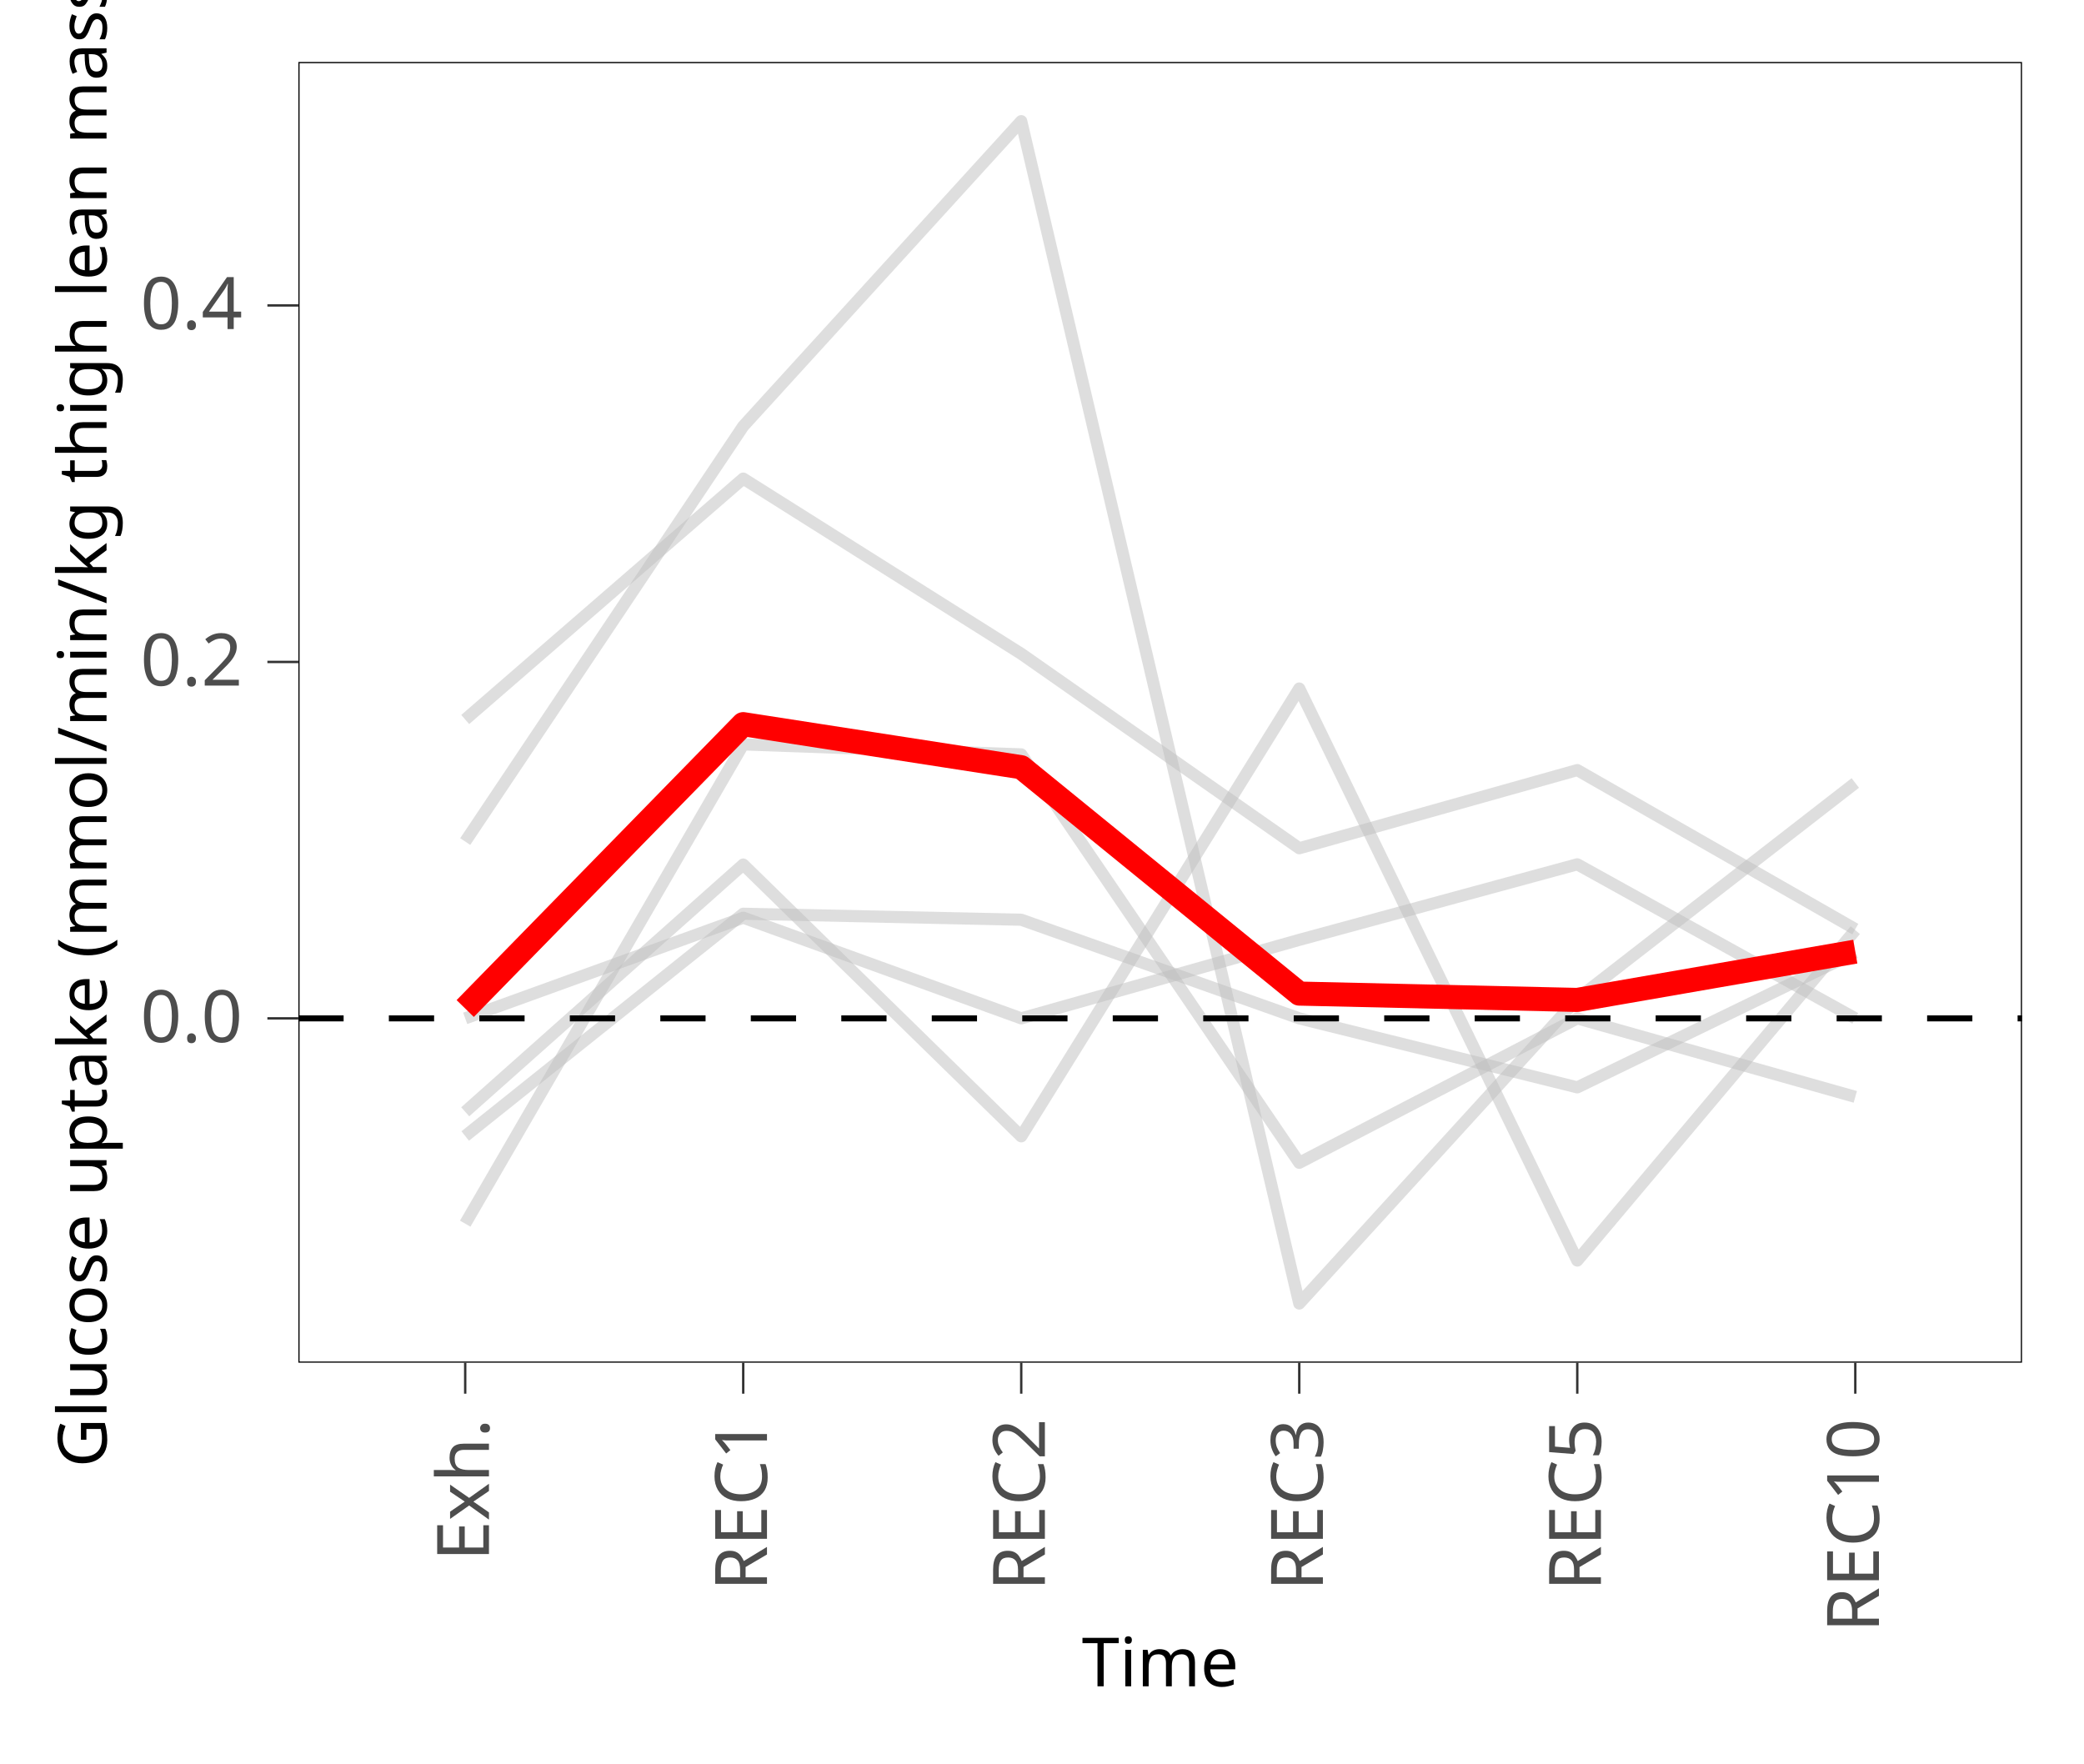
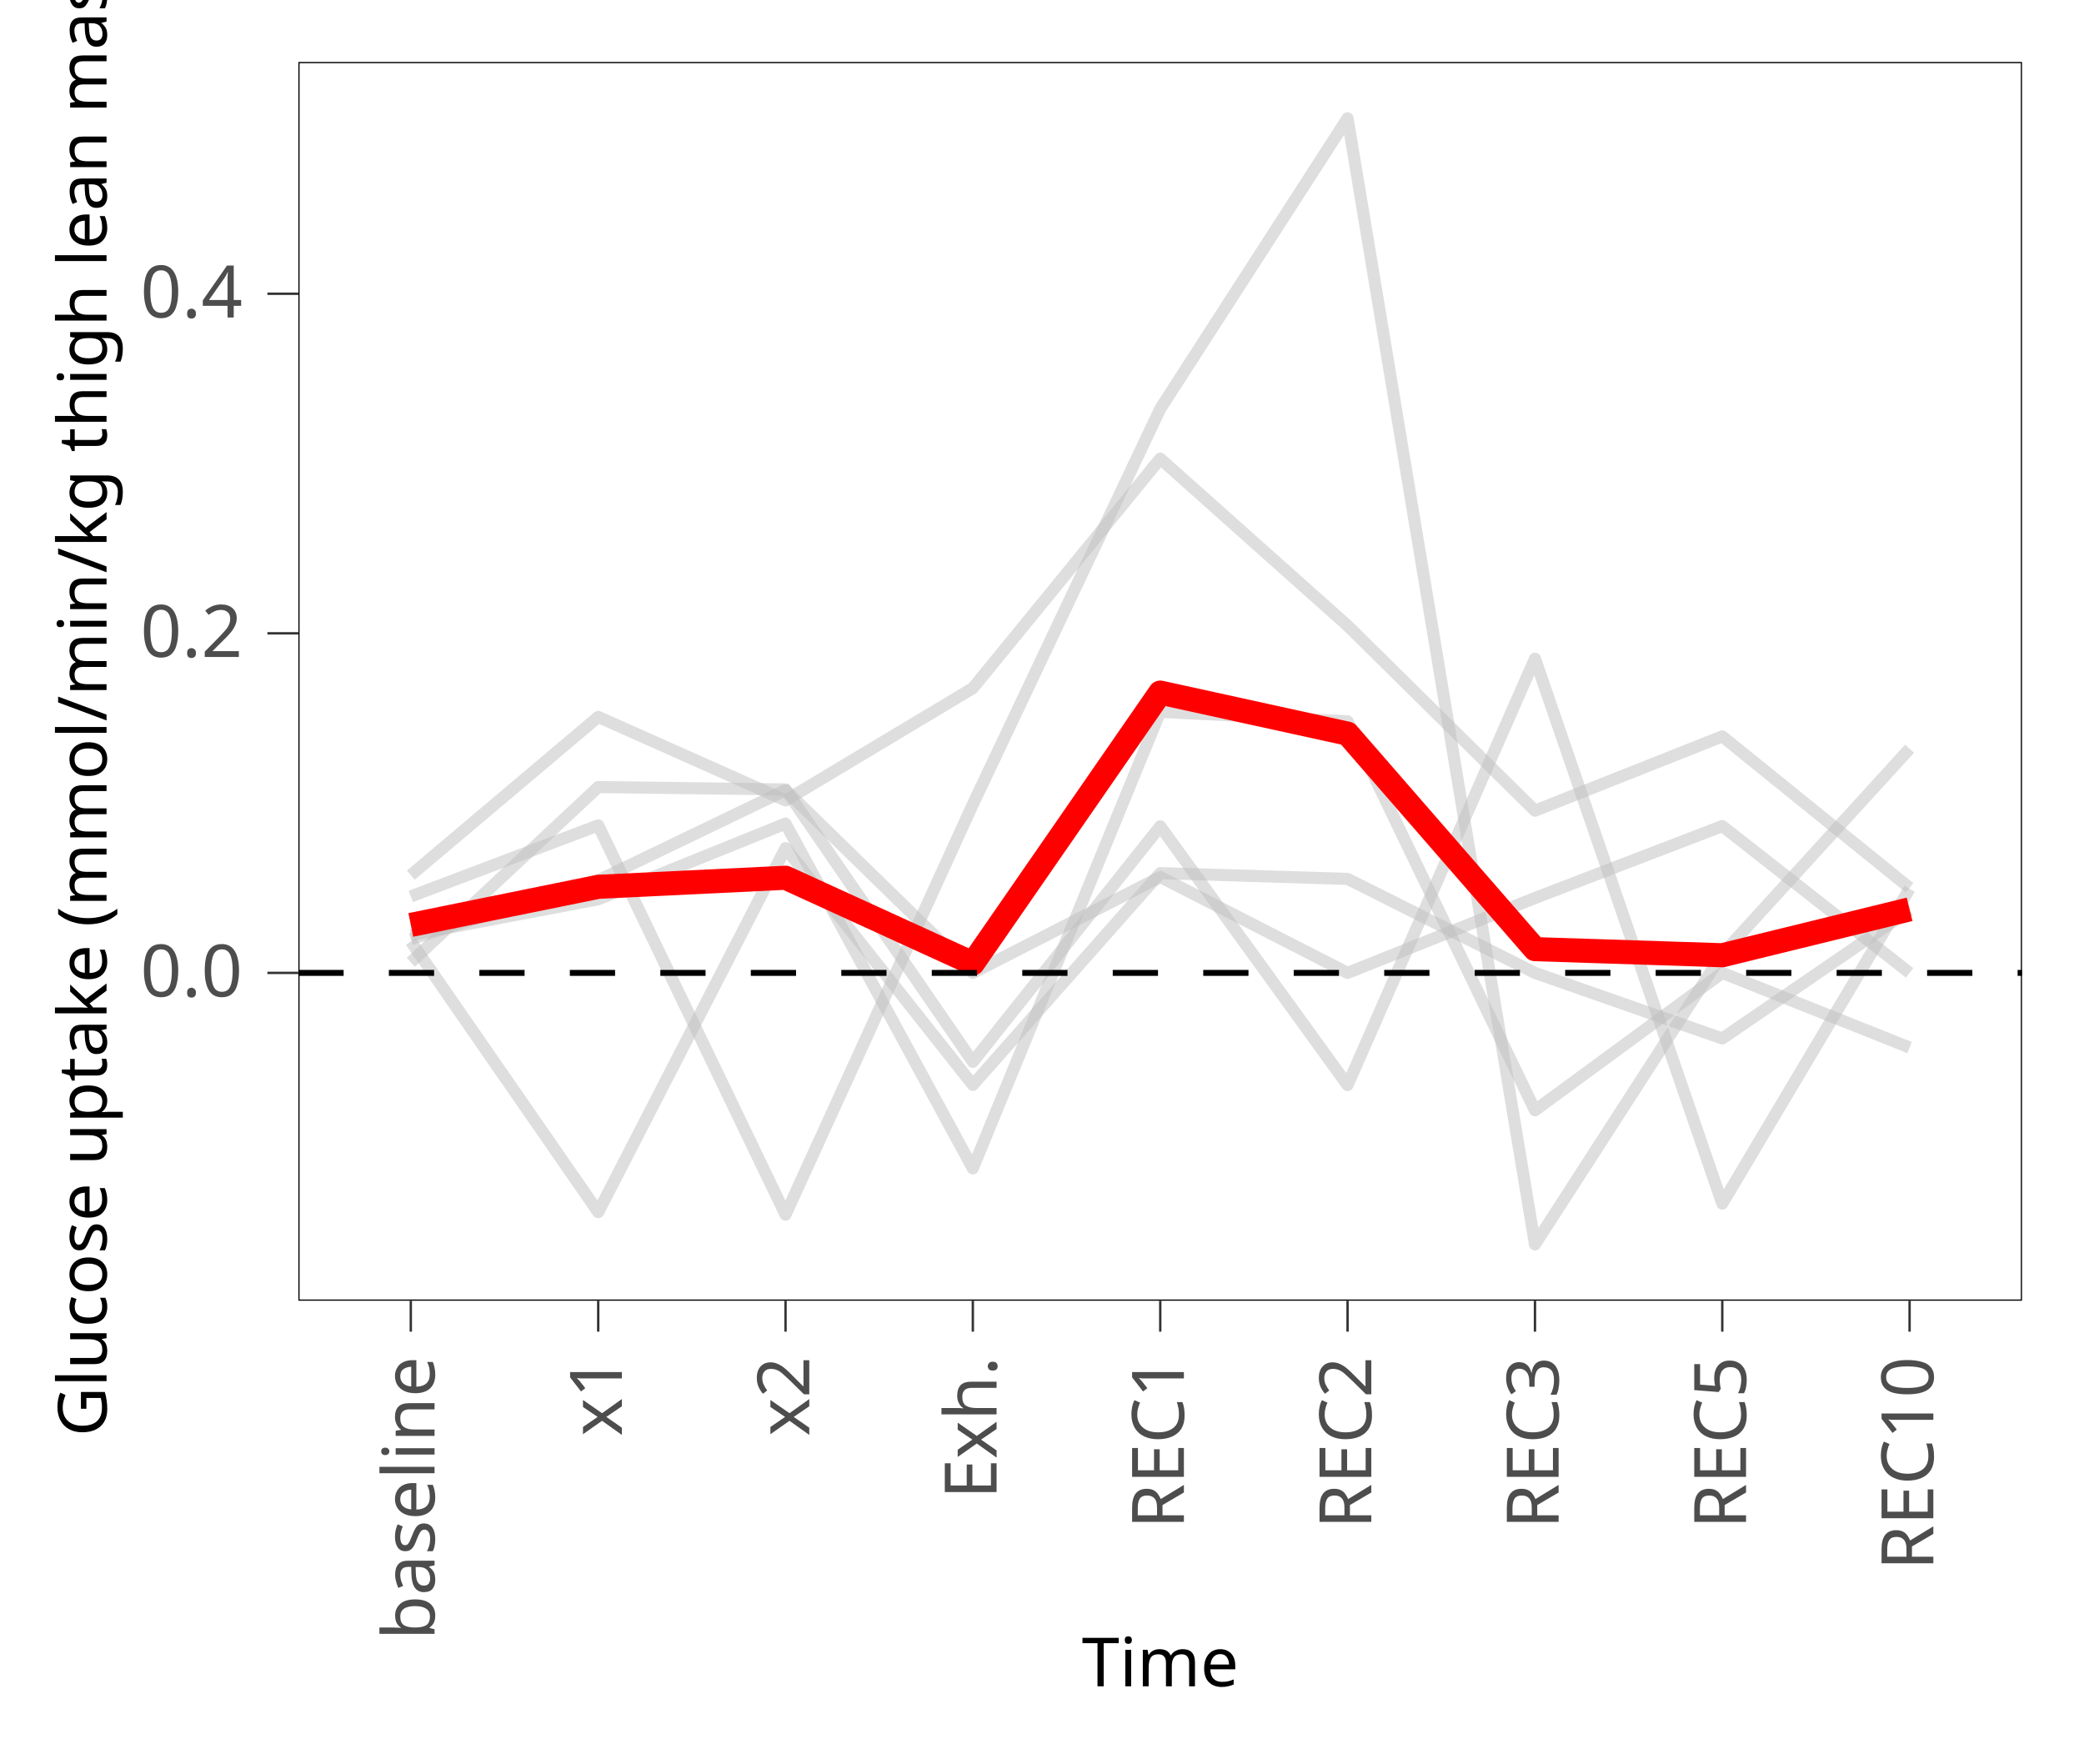
<svg xmlns="http://www.w3.org/2000/svg" class="svglite" width="184.25pt" height="155.91pt" viewBox="0 0 184.25 155.91">
  <defs>
    <style type="text/css">
    .svglite line, .svglite polyline, .svglite polygon, .svglite path, .svglite rect, .svglite circle {
      fill: none;
      stroke: #000000;
      stroke-linecap: round;
      stroke-linejoin: round;
      stroke-miterlimit: 10.00;
    }
    .svglite text {
      white-space: pre;
    }
  </style>
  </defs>
  <rect width="100%" height="100%" style="stroke: none; fill: none;" />
  <defs>
    <clipPath id="cpMC4wMHwxODQuMjV8MC4wMHwxNTUuOTE=">
      <rect x="0.00" y="0.00" width="184.25" height="155.91" />
    </clipPath>
  </defs>
  <g clip-path="url(#cpMC4wMHwxODQuMjV8MC4wMHwxNTUuOTE=)">
</g>
  <defs>
-     <clipPath id="cpMjYuMzh8MTc4Ljc3fDUuNDh8MTIwLjQ3">
-       <rect x="26.38" y="5.48" width="152.39" height="114.99" />
+     <clipPath id="cpMjYuMzh8MTc4Ljc3fDUuNDh8MTE0Ljk5">
+       <rect x="26.38" y="5.48" width="152.39" height="109.51" />
    </clipPath>
  </defs>
-   <g clip-path="url(#cpMjYuMzh8MTc4Ljc3fDUuNDh8MTIwLjQ3)">
-     <polyline points="41.13,100.43 65.71,80.78 90.29,81.31 114.87,90.03 139.45,96.13 164.03,84.21 " style="stroke-width: 1.07; stroke: #BEBEBE; stroke-opacity: 0.50; stroke-linecap: butt;" />
-     <polyline points="41.13,98.29 65.71,76.43 90.29,100.46 114.87,60.87 139.45,111.44 164.03,82.23 " style="stroke-width: 1.07; stroke: #BEBEBE; stroke-opacity: 0.50; stroke-linecap: butt;" />
-     <polyline points="41.13,74.40 65.71,37.68 90.29,10.71 114.87,115.24 139.45,88.30 164.03,69.22 " style="stroke-width: 1.07; stroke: #BEBEBE; stroke-opacity: 0.50; stroke-linecap: butt;" />
-     <polyline points="41.13,90.03 65.71,81.13 90.29,90.03 114.87,83.09 139.45,76.41 164.03,90.03 " style="stroke-width: 1.07; stroke: #BEBEBE; stroke-opacity: 0.50; stroke-linecap: butt;" />
-     <polyline points="41.13,108.18 65.71,65.81 90.29,66.69 114.87,102.80 139.45,90.03 164.03,96.97 " style="stroke-width: 1.07; stroke: #BEBEBE; stroke-opacity: 0.50; stroke-linecap: butt;" />
-     <polyline points="41.13,63.61 65.71,42.31 90.29,57.80 114.87,74.99 139.45,68.08 164.03,82.14 " style="stroke-width: 1.07; stroke: #BEBEBE; stroke-opacity: 0.50; stroke-linecap: butt;" />
-     <polyline points="41.13,89.16 65.71,64.02 90.29,67.83 114.87,87.84 139.45,88.40 164.03,84.13 " style="stroke-width: 2.13; stroke: #FF0000; stroke-linecap: butt;" />
-     <line x1="26.38" y1="90.03" x2="178.77" y2="90.03" style="stroke-width: 0.53; stroke-dasharray: 4.00,4.00; stroke-linecap: butt;" />
-     <rect x="26.38" y="5.48" width="152.39" height="114.99" style="stroke-width: 0.21;" />
+   <g clip-path="url(#cpMjYuMzh8MTc4Ljc3fDUuNDh8MTE0Ljk5)">
+     <polyline points="36.32,83.23 52.89,107.16 69.45,74.98 86.01,95.91 102.58,77.19 119.14,77.70 135.71,86.01 152.27,91.81 168.83,80.46 " style="stroke-width: 1.07; stroke: #BEBEBE; stroke-opacity: 0.50; stroke-linecap: butt;" />
+     <polyline points="36.32,85.07 52.89,69.58 69.45,69.79 86.01,93.87 102.58,73.05 119.14,95.93 135.71,58.23 152.27,106.40 168.83,78.57 " style="stroke-width: 1.07; stroke: #BEBEBE; stroke-opacity: 0.50; stroke-linecap: butt;" />
+     <polyline points="36.32,79.25 52.89,72.97 69.45,107.38 86.01,71.11 102.58,36.14 119.14,10.46 135.71,110.01 152.27,84.35 168.83,66.19 " style="stroke-width: 1.07; stroke: #BEBEBE; stroke-opacity: 0.50; stroke-linecap: butt;" />
+     <polyline points="36.32,83.02 52.89,77.83 69.45,69.86 86.01,86.01 102.58,77.53 119.14,86.01 135.71,79.39 152.27,73.03 168.83,86.01 " style="stroke-width: 1.07; stroke: #BEBEBE; stroke-opacity: 0.50; stroke-linecap: butt;" />
+     <polyline points="36.32,82.65 52.89,79.50 69.45,72.81 86.01,103.29 102.58,62.93 119.14,63.77 135.71,98.16 152.27,86.01 168.83,92.61 " style="stroke-width: 1.07; stroke: #BEBEBE; stroke-opacity: 0.50; stroke-linecap: butt;" />
+     <polyline points="36.32,77.37 52.89,63.38 69.45,70.76 86.01,60.84 102.58,40.55 119.14,55.31 135.71,71.67 152.27,65.10 168.83,78.49 " style="stroke-width: 1.07; stroke: #BEBEBE; stroke-opacity: 0.50; stroke-linecap: butt;" />
+     <polyline points="36.32,81.77 52.89,78.40 69.45,77.60 86.01,85.17 102.58,61.23 119.14,64.86 135.71,83.91 152.27,84.45 168.83,80.39 " style="stroke-width: 2.13; stroke: #FF0000; stroke-linecap: butt;" />
+     <line x1="26.38" y1="86.01" x2="178.77" y2="86.01" style="stroke-width: 0.53; stroke-dasharray: 4.00,4.00; stroke-linecap: butt;" />
+     <rect x="26.38" y="5.48" width="152.39" height="109.51" style="stroke-width: 0.21;" />
  </g>
  <g clip-path="url(#cpMC4wMHwxODQuMjV8MC4wMHwxNTUuOTE=)">
-     <text x="21.45" y="92.13" text-anchor="end" style="font-size: 6.40px;fill: #4D4D4D; font-family: &quot;Source Sans Pro&quot;;" textLength="7.95px" lengthAdjust="spacingAndGlyphs">0.0</text>
-     <text x="21.45" y="60.61" text-anchor="end" style="font-size: 6.40px;fill: #4D4D4D; font-family: &quot;Source Sans Pro&quot;;" textLength="7.95px" lengthAdjust="spacingAndGlyphs">0.2</text>
-     <text x="21.45" y="29.09" text-anchor="end" style="font-size: 6.40px;fill: #4D4D4D; font-family: &quot;Source Sans Pro&quot;;" textLength="7.95px" lengthAdjust="spacingAndGlyphs">0.4</text>
-     <polyline points="23.64,90.03 26.38,90.03 " style="stroke-width: 0.21; stroke: #333333; stroke-linecap: butt;" />
-     <polyline points="23.64,58.52 26.38,58.52 " style="stroke-width: 0.21; stroke: #333333; stroke-linecap: butt;" />
-     <polyline points="23.64,27.00 26.38,27.00 " style="stroke-width: 0.21; stroke: #333333; stroke-linecap: butt;" />
-     <polyline points="41.13,123.21 41.13,120.47 " style="stroke-width: 0.21; stroke: #333333; stroke-linecap: butt;" />
-     <polyline points="65.71,123.21 65.71,120.47 " style="stroke-width: 0.21; stroke: #333333; stroke-linecap: butt;" />
-     <polyline points="90.29,123.21 90.29,120.47 " style="stroke-width: 0.21; stroke: #333333; stroke-linecap: butt;" />
-     <polyline points="114.87,123.21 114.87,120.47 " style="stroke-width: 0.21; stroke: #333333; stroke-linecap: butt;" />
-     <polyline points="139.45,123.21 139.45,120.47 " style="stroke-width: 0.21; stroke: #333333; stroke-linecap: butt;" />
-     <polyline points="164.03,123.21 164.03,120.47 " style="stroke-width: 0.21; stroke: #333333; stroke-linecap: butt;" />
-     <text transform="translate(43.23,125.40) rotate(-90)" text-anchor="end" style="font-size: 6.40px;fill: #4D4D4D; font-family: &quot;Source Sans Pro&quot;;" textLength="11.30px" lengthAdjust="spacingAndGlyphs">Exh.</text>
-     <text transform="translate(67.81,125.40) rotate(-90)" text-anchor="end" style="font-size: 6.40px;fill: #4D4D4D; font-family: &quot;Source Sans Pro&quot;;" textLength="13.82px" lengthAdjust="spacingAndGlyphs">REC1</text>
-     <text transform="translate(92.38,125.40) rotate(-90)" text-anchor="end" style="font-size: 6.40px;fill: #4D4D4D; font-family: &quot;Source Sans Pro&quot;;" textLength="13.82px" lengthAdjust="spacingAndGlyphs">REC2</text>
-     <text transform="translate(116.96,125.40) rotate(-90)" text-anchor="end" style="font-size: 6.40px;fill: #4D4D4D; font-family: &quot;Source Sans Pro&quot;;" textLength="13.82px" lengthAdjust="spacingAndGlyphs">REC3</text>
-     <text transform="translate(141.54,125.40) rotate(-90)" text-anchor="end" style="font-size: 6.40px;fill: #4D4D4D; font-family: &quot;Source Sans Pro&quot;;" textLength="13.82px" lengthAdjust="spacingAndGlyphs">REC5</text>
-     <text transform="translate(166.12,125.40) rotate(-90)" text-anchor="end" style="font-size: 6.40px;fill: #4D4D4D; font-family: &quot;Source Sans Pro&quot;;" textLength="17.00px" lengthAdjust="spacingAndGlyphs">REC10</text>
+     <text x="21.45" y="88.10" text-anchor="end" style="font-size: 6.40px;fill: #4D4D4D; font-family: &quot;Source Sans Pro&quot;;" textLength="7.95px" lengthAdjust="spacingAndGlyphs">0.0</text>
+     <text x="21.45" y="58.08" text-anchor="end" style="font-size: 6.40px;fill: #4D4D4D; font-family: &quot;Source Sans Pro&quot;;" textLength="7.95px" lengthAdjust="spacingAndGlyphs">0.2</text>
+     <text x="21.45" y="28.07" text-anchor="end" style="font-size: 6.40px;fill: #4D4D4D; font-family: &quot;Source Sans Pro&quot;;" textLength="7.95px" lengthAdjust="spacingAndGlyphs">0.4</text>
+     <polyline points="23.64,86.01 26.38,86.01 " style="stroke-width: 0.21; stroke: #333333; stroke-linecap: butt;" />
+     <polyline points="23.64,55.99 26.38,55.99 " style="stroke-width: 0.21; stroke: #333333; stroke-linecap: butt;" />
+     <polyline points="23.64,25.97 26.38,25.97 " style="stroke-width: 0.21; stroke: #333333; stroke-linecap: butt;" />
+     <polyline points="36.32,117.73 36.32,114.99 " style="stroke-width: 0.21; stroke: #333333; stroke-linecap: butt;" />
+     <polyline points="52.89,117.73 52.89,114.99 " style="stroke-width: 0.21; stroke: #333333; stroke-linecap: butt;" />
+     <polyline points="69.45,117.73 69.45,114.99 " style="stroke-width: 0.21; stroke: #333333; stroke-linecap: butt;" />
+     <polyline points="86.01,117.73 86.01,114.99 " style="stroke-width: 0.21; stroke: #333333; stroke-linecap: butt;" />
+     <polyline points="102.58,117.73 102.58,114.99 " style="stroke-width: 0.21; stroke: #333333; stroke-linecap: butt;" />
+     <polyline points="119.14,117.73 119.14,114.99 " style="stroke-width: 0.21; stroke: #333333; stroke-linecap: butt;" />
+     <polyline points="135.71,117.73 135.71,114.99 " style="stroke-width: 0.21; stroke: #333333; stroke-linecap: butt;" />
+     <polyline points="152.27,117.73 152.27,114.99 " style="stroke-width: 0.21; stroke: #333333; stroke-linecap: butt;" />
+     <polyline points="168.83,117.73 168.83,114.99 " style="stroke-width: 0.21; stroke: #333333; stroke-linecap: butt;" />
+     <text transform="translate(38.42,119.92) rotate(-90)" text-anchor="end" style="font-size: 6.40px;fill: #4D4D4D; font-family: &quot;Source Sans Pro&quot;;" textLength="22.48px" lengthAdjust="spacingAndGlyphs">baseline</text>
+     <text transform="translate(54.98,119.92) rotate(-90)" text-anchor="end" style="font-size: 6.40px;fill: #4D4D4D; font-family: &quot;Source Sans Pro&quot;;" textLength="6.03px" lengthAdjust="spacingAndGlyphs">x1</text>
+     <text transform="translate(71.55,119.92) rotate(-90)" text-anchor="end" style="font-size: 6.40px;fill: #4D4D4D; font-family: &quot;Source Sans Pro&quot;;" textLength="6.03px" lengthAdjust="spacingAndGlyphs">x2</text>
+     <text transform="translate(88.11,119.92) rotate(-90)" text-anchor="end" style="font-size: 6.40px;fill: #4D4D4D; font-family: &quot;Source Sans Pro&quot;;" textLength="11.30px" lengthAdjust="spacingAndGlyphs">Exh.</text>
+     <text transform="translate(104.67,119.92) rotate(-90)" text-anchor="end" style="font-size: 6.40px;fill: #4D4D4D; font-family: &quot;Source Sans Pro&quot;;" textLength="13.82px" lengthAdjust="spacingAndGlyphs">REC1</text>
+     <text transform="translate(121.24,119.92) rotate(-90)" text-anchor="end" style="font-size: 6.40px;fill: #4D4D4D; font-family: &quot;Source Sans Pro&quot;;" textLength="13.82px" lengthAdjust="spacingAndGlyphs">REC2</text>
+     <text transform="translate(137.80,119.92) rotate(-90)" text-anchor="end" style="font-size: 6.40px;fill: #4D4D4D; font-family: &quot;Source Sans Pro&quot;;" textLength="13.82px" lengthAdjust="spacingAndGlyphs">REC3</text>
+     <text transform="translate(154.37,119.92) rotate(-90)" text-anchor="end" style="font-size: 6.40px;fill: #4D4D4D; font-family: &quot;Source Sans Pro&quot;;" textLength="13.82px" lengthAdjust="spacingAndGlyphs">REC5</text>
+     <text transform="translate(170.93,119.92) rotate(-90)" text-anchor="end" style="font-size: 6.40px;fill: #4D4D4D; font-family: &quot;Source Sans Pro&quot;;" textLength="17.00px" lengthAdjust="spacingAndGlyphs">REC10</text>
    <text x="102.58" y="149.08" text-anchor="middle" style="font-size: 6.00px; font-family: &quot;Source Sans Pro&quot;;" textLength="12.64px" lengthAdjust="spacingAndGlyphs">Time</text>
-     <text transform="translate(9.42,62.98) rotate(-90)" text-anchor="middle" style="font-size: 6.00px; font-family: &quot;Source Sans Pro&quot;;" textLength="118.69px" lengthAdjust="spacingAndGlyphs">Glucose uptake (mmol/min/kg thigh lean mass)</text>
+     <text transform="translate(9.42,60.24) rotate(-90)" text-anchor="middle" style="font-size: 6.00px; font-family: &quot;Source Sans Pro&quot;;" textLength="118.69px" lengthAdjust="spacingAndGlyphs">Glucose uptake (mmol/min/kg thigh lean mass)</text>
  </g>
</svg>
